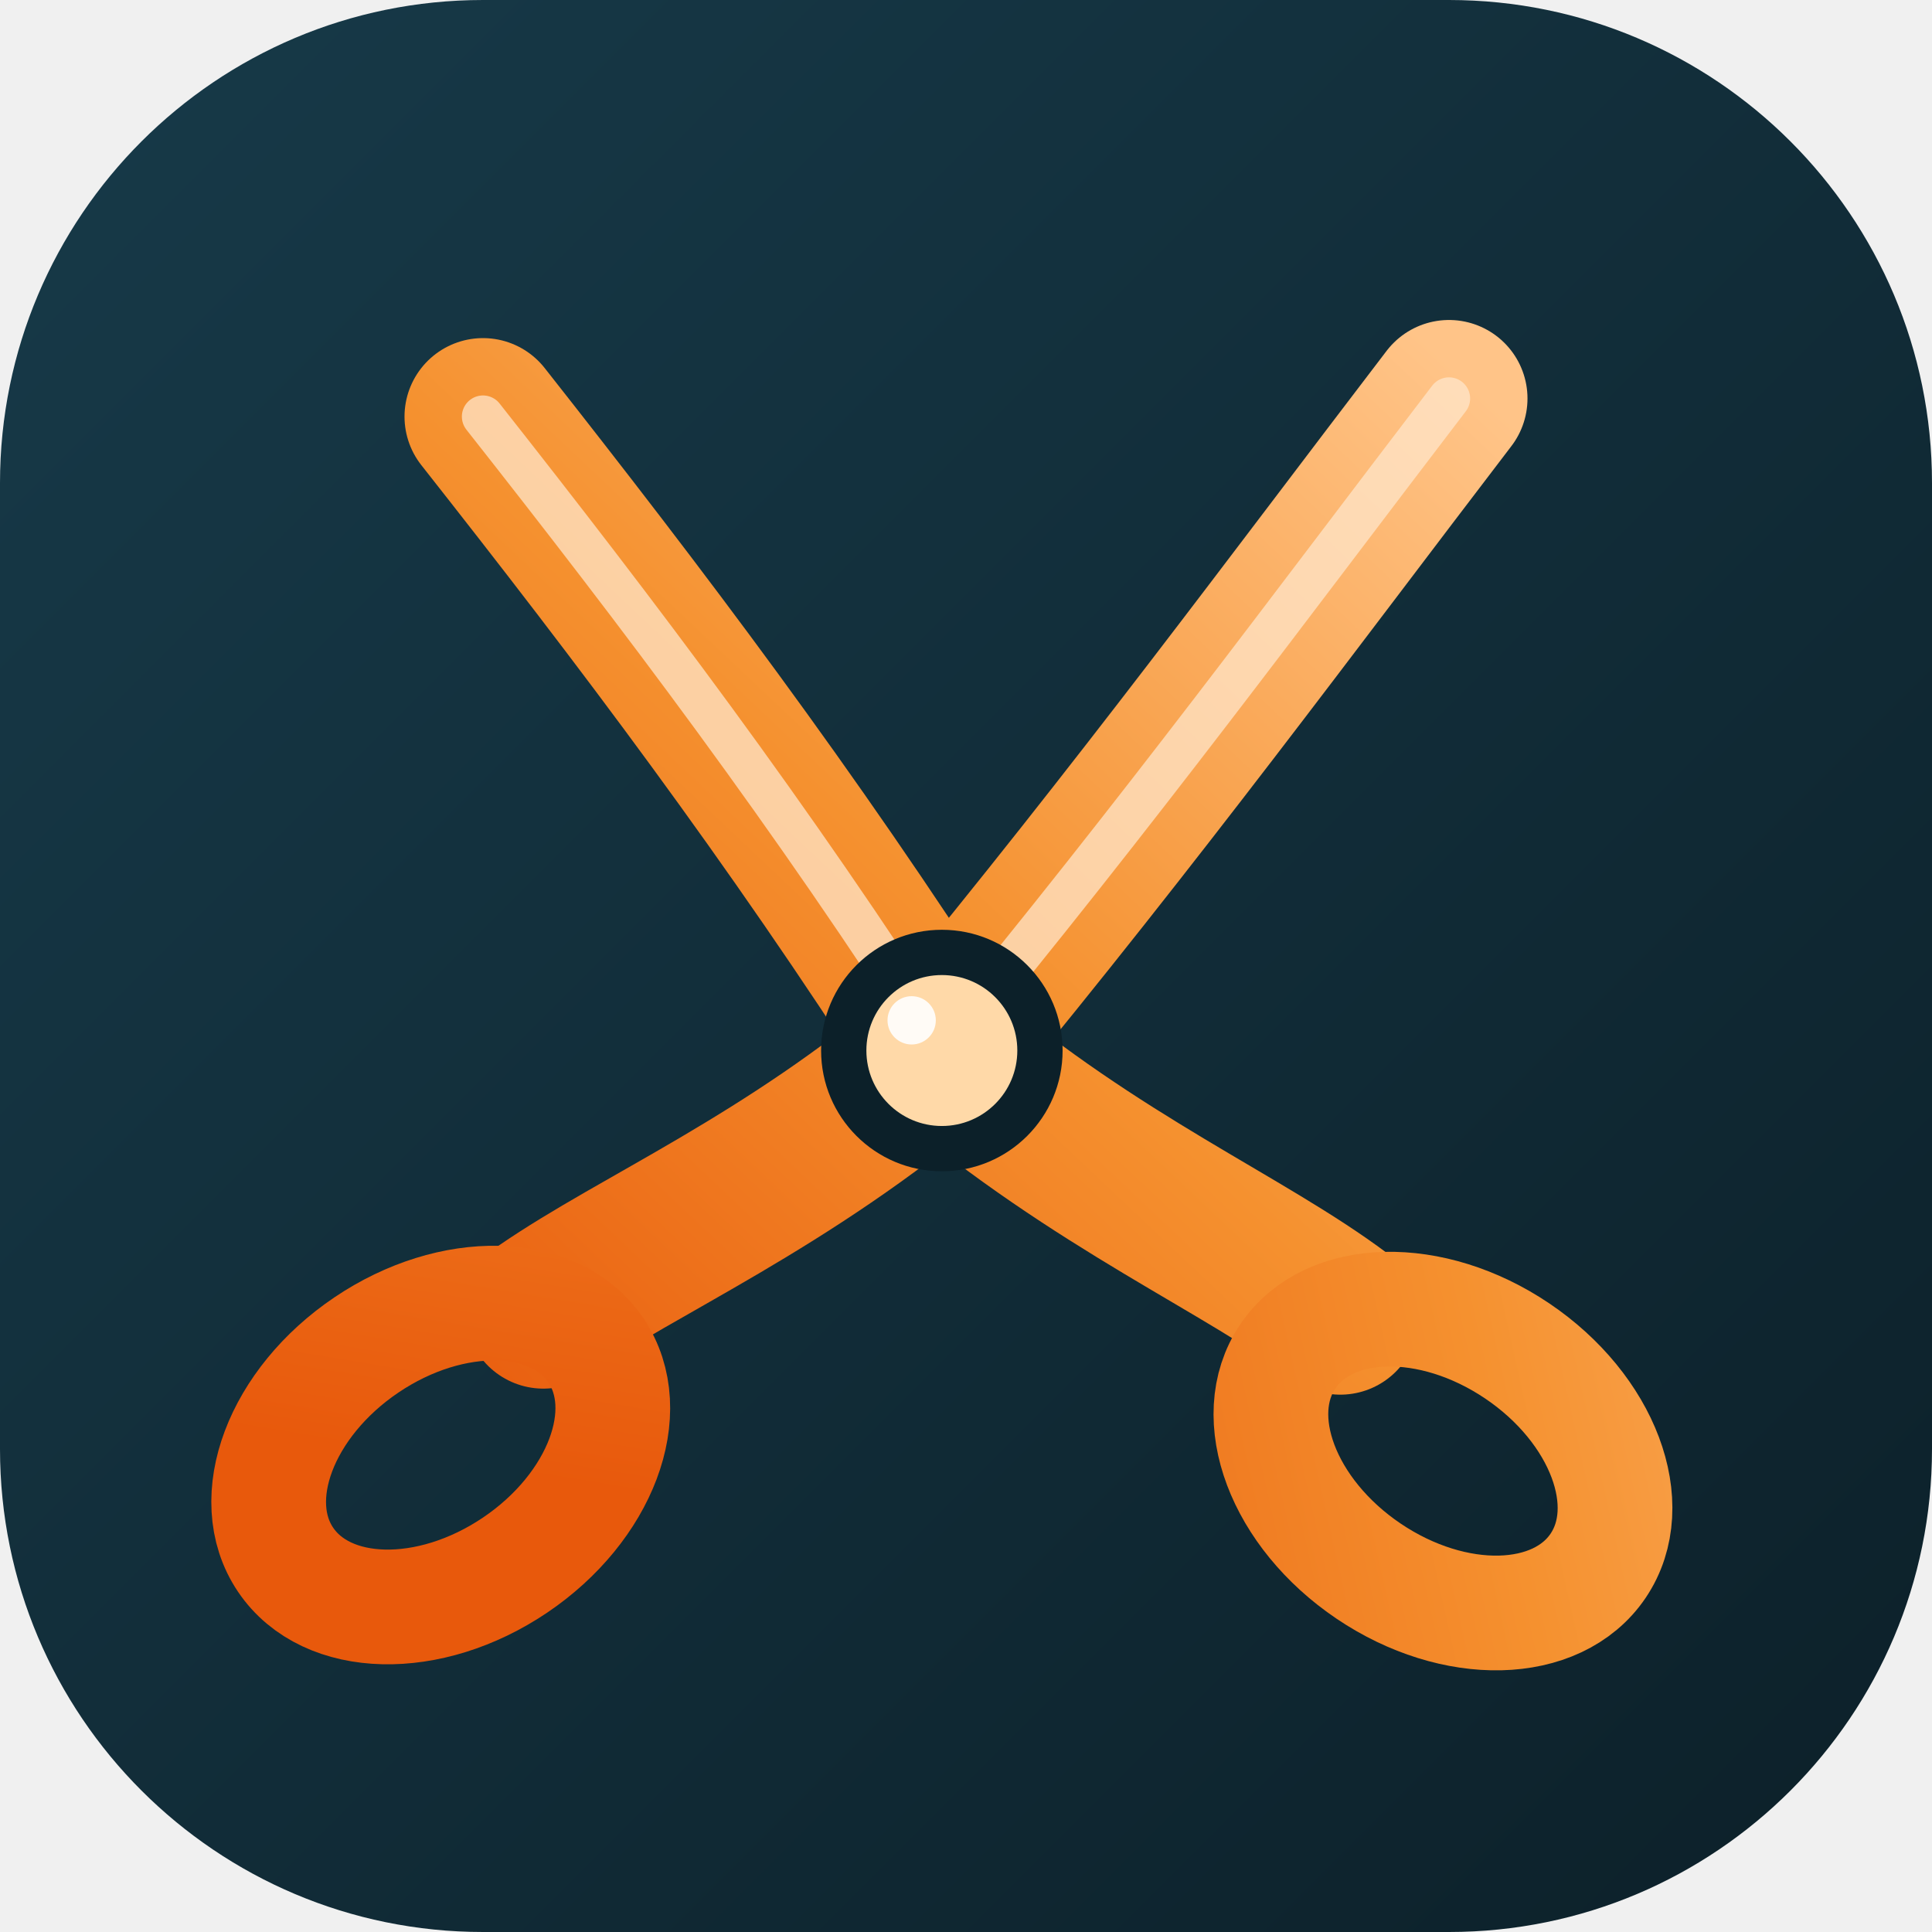
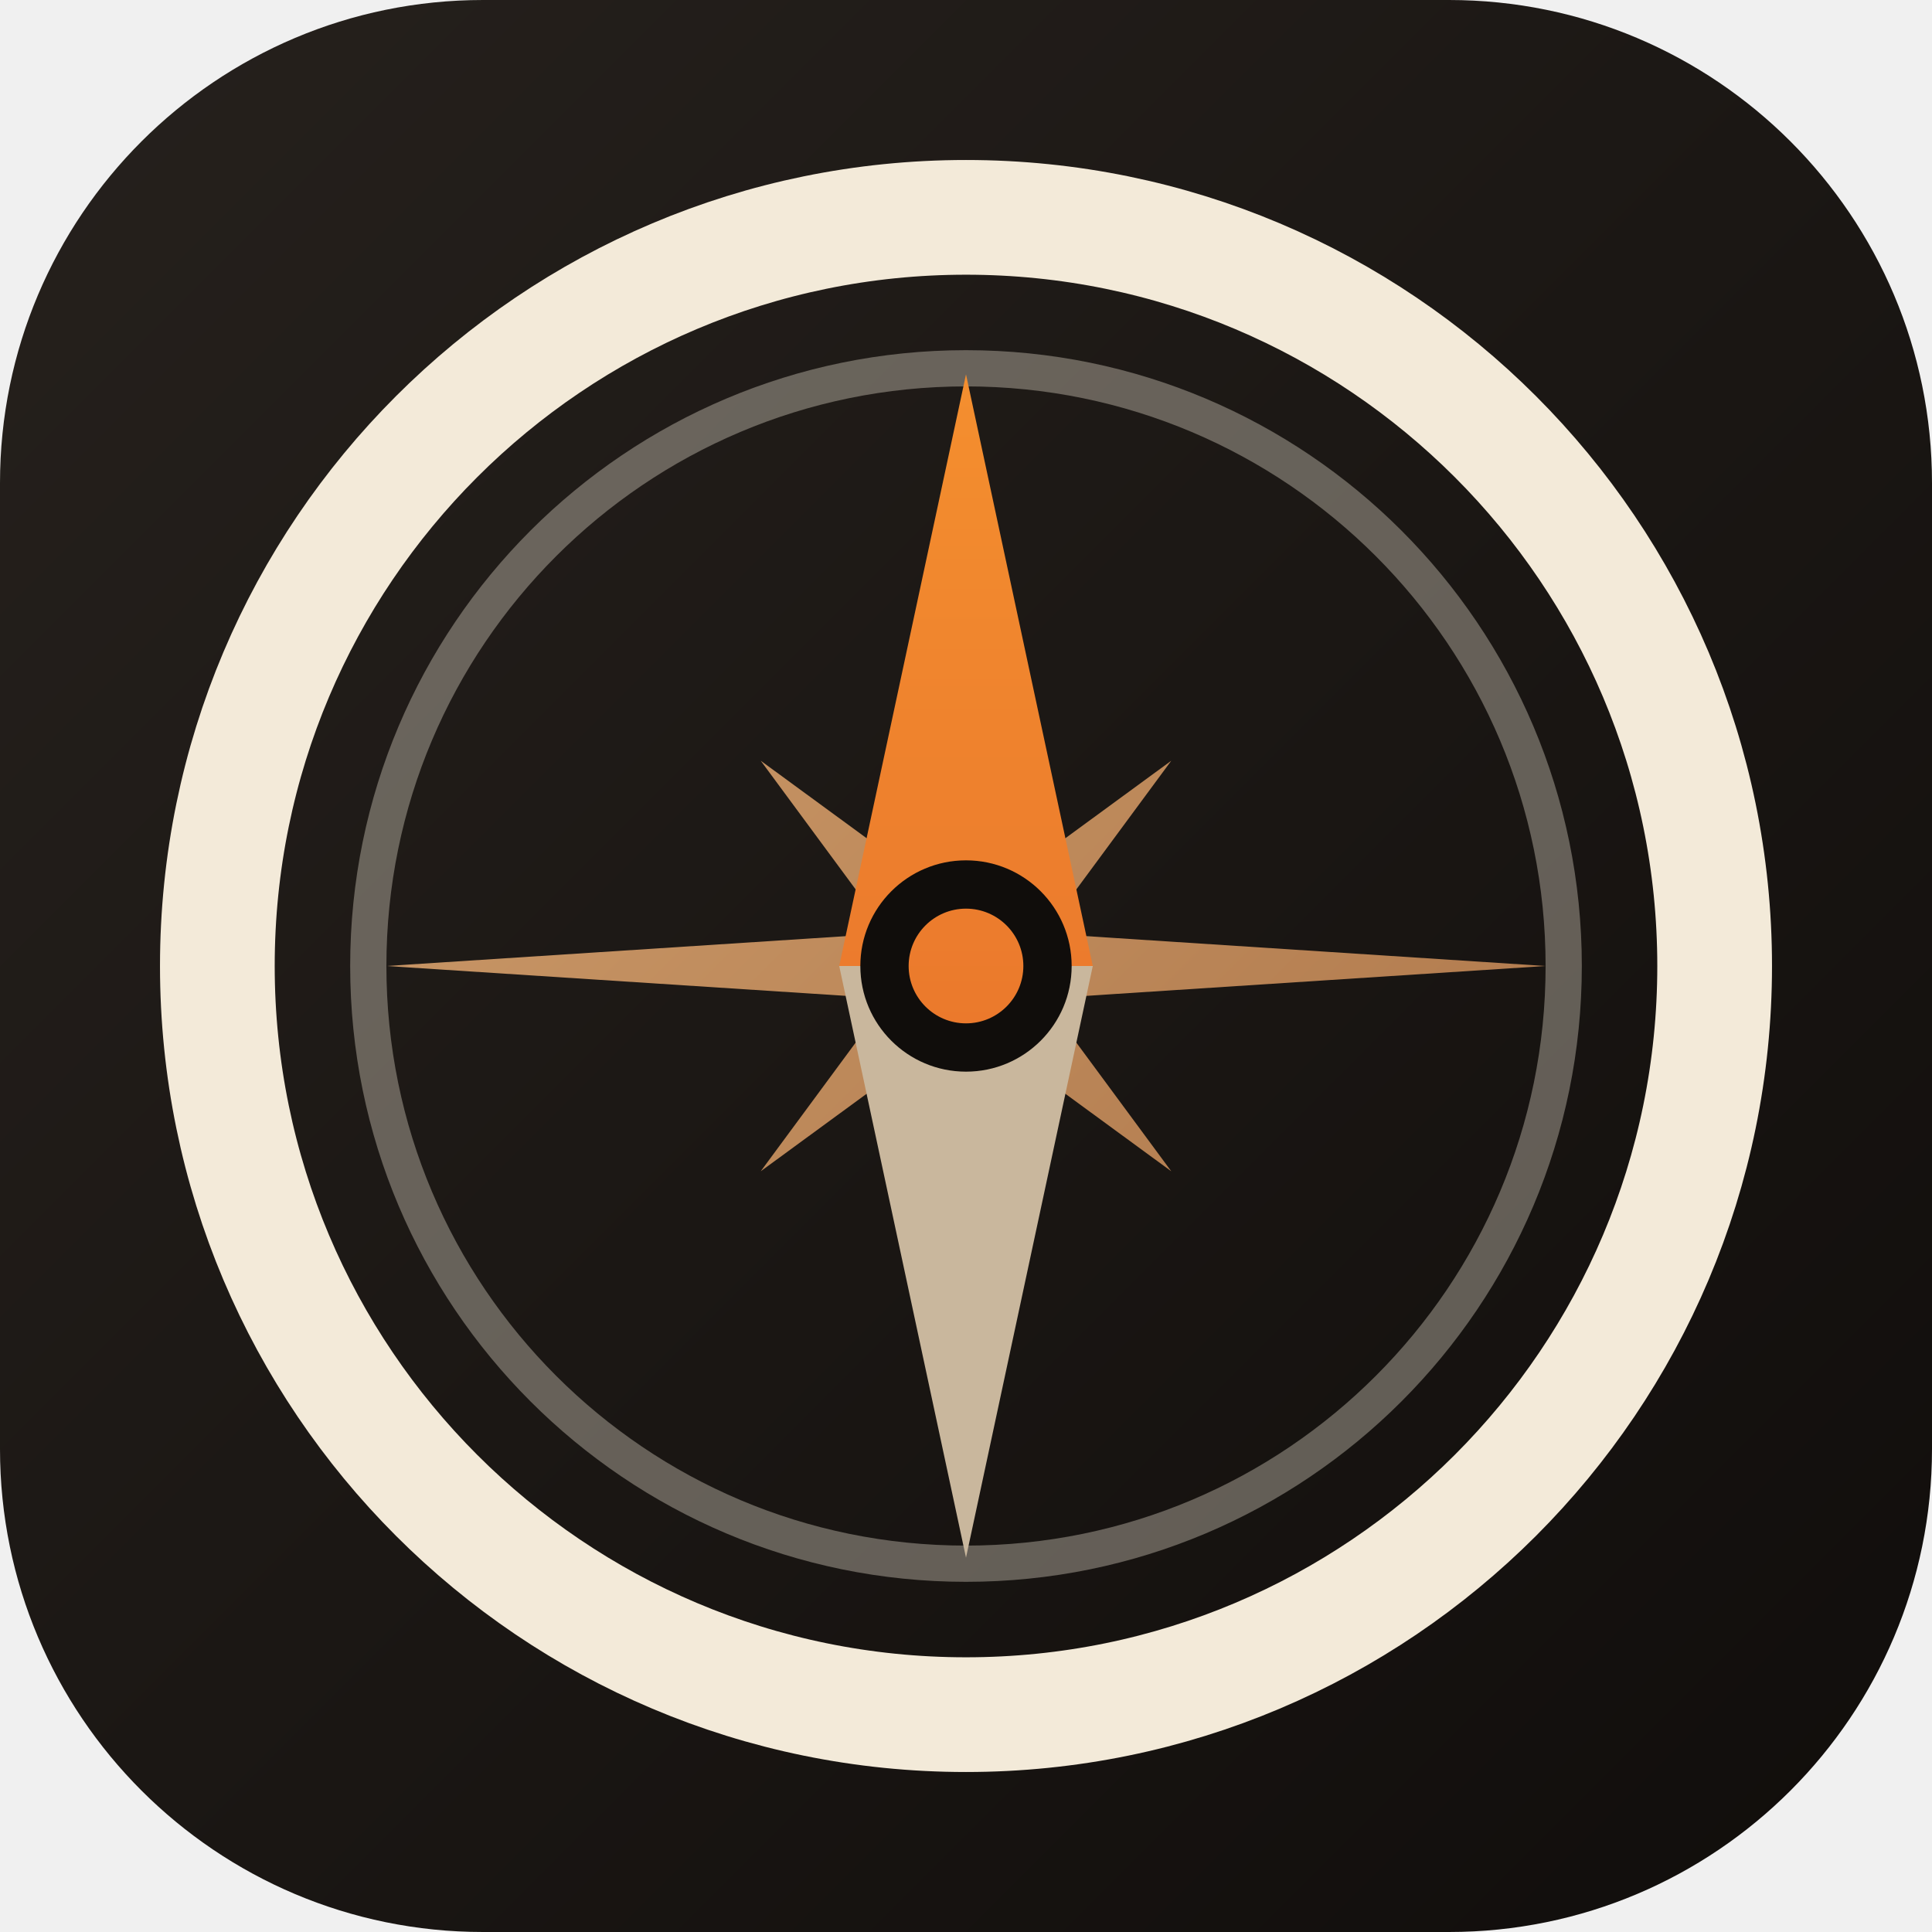
<svg xmlns="http://www.w3.org/2000/svg" width="32" height="32" viewBox="0 0 32 32" fill="none">
  <defs>
-     <linearGradient id="bg" x1="0" y1="0" x2="32" y2="32" gradientUnits="userSpaceOnUse">
-       <stop stop-color="#173a49" />
-       <stop offset="1" stop-color="#0c2029" />
+     <linearGradient id="tile" x1="0" y1="0" x2="32" y2="32" gradientUnits="userSpaceOnUse">
+       <stop stop-color="#26211d" />
+       <stop offset="1" stop-color="#100d0b" />
    </linearGradient>
-     <linearGradient id="blade" x1="7" y1="24" x2="24" y2="6" gradientUnits="userSpaceOnUse">
-       <stop stop-color="#e8590c" />
-       <stop offset="0.5" stop-color="#f5912f" />
-       <stop offset="1" stop-color="#ffc488" />
+     <linearGradient id="needle" x1="16" y1="5" x2="16" y2="27" gradientUnits="userSpaceOnUse">
+       <stop stop-color="#f5912f" />
+       <stop offset="1" stop-color="#e2652a" />
+     </linearGradient>
+     <linearGradient id="bronze" x1="6" y1="6" x2="27" y2="27" gradientUnits="userSpaceOnUse">
+       <stop stop-color="#d0a06f" />
+       <stop offset="1" stop-color="#a86f43" />
    </linearGradient>
  </defs>
-   <rect width="32" height="32" rx="8" fill="url(#bg)" />
-   <g stroke="url(#blade)" stroke-width="2.6" stroke-linecap="round" stroke-linejoin="round" fill="none">
-     <path d="M24 6.6 C 21.4 10, 18.9 13.4, 15.6 17.4 C 13 19.6, 10.6 20.6, 9 21.7" />
-     <path d="M8 6.9 C 10.6 10.2, 13.1 13.5, 15.6 17.4 C 18.2 19.6, 20.6 20.6, 22.2 21.8" />
-   </g>
-   <g stroke="#ffe6c9" stroke-width="0.7" stroke-linecap="round" fill="none" opacity="0.75">
-     <path d="M24 6.6 C 21.4 10, 18.9 13.4, 15.6 17.4" />
-     <path d="M8 6.9 C 10.6 10.2, 13.1 13.5, 15.6 17.4" />
-   </g>
-   <g stroke="url(#blade)" stroke-width="1.9" fill="none">
-     <ellipse cx="7.3" cy="24.1" rx="3.1" ry="2.2" transform="rotate(-34 7.3 24.1)" />
-     <ellipse cx="23.9" cy="24.2" rx="3.1" ry="2.2" transform="rotate(34 23.9 24.2)" />
-   </g>
-   <circle cx="15.6" cy="17.4" r="2" fill="#0c2029" />
-   <circle cx="15.6" cy="17.4" r="1.25" fill="#ffd9a8" />
-   <circle cx="15.1" cy="16.9" r="0.4" fill="#fff" opacity="0.9" />
+   <rect width="32" height="32" rx="8" fill="url(#tile)" />
+   <circle cx="16" cy="16" r="12.4" fill="none" stroke="#f3ead9" stroke-width="1.9" />
+   <circle cx="16" cy="16" r="9.9" fill="none" stroke="#f3ead9" stroke-width="0.6" opacity="0.35" />
+   <path d="M16 6.4 L16.53 14.7 L19.4 12.6 L17.29 15.46 L25.6 16 L17.29 16.54 L19.4 19.4 L16.53 17.3 L16 25.6 L15.47 17.3 L12.6 19.4 L14.71 16.54 L6.4 16 L14.71 15.46 L12.6 12.6 L15.47 14.7 Z" fill="url(#bronze)" />
+   <path d="M16 6.2 L18.1 16 L13.9 16 Z" fill="url(#needle)" />
+   <path d="M16 25.8 L18.1 16 L13.9 16 Z" fill="#c9b79d" />
+   <circle cx="16" cy="16" r="1.75" fill="#100d0b" />
+   <circle cx="16" cy="16" r="0.95" fill="url(#needle)" />
</svg>
